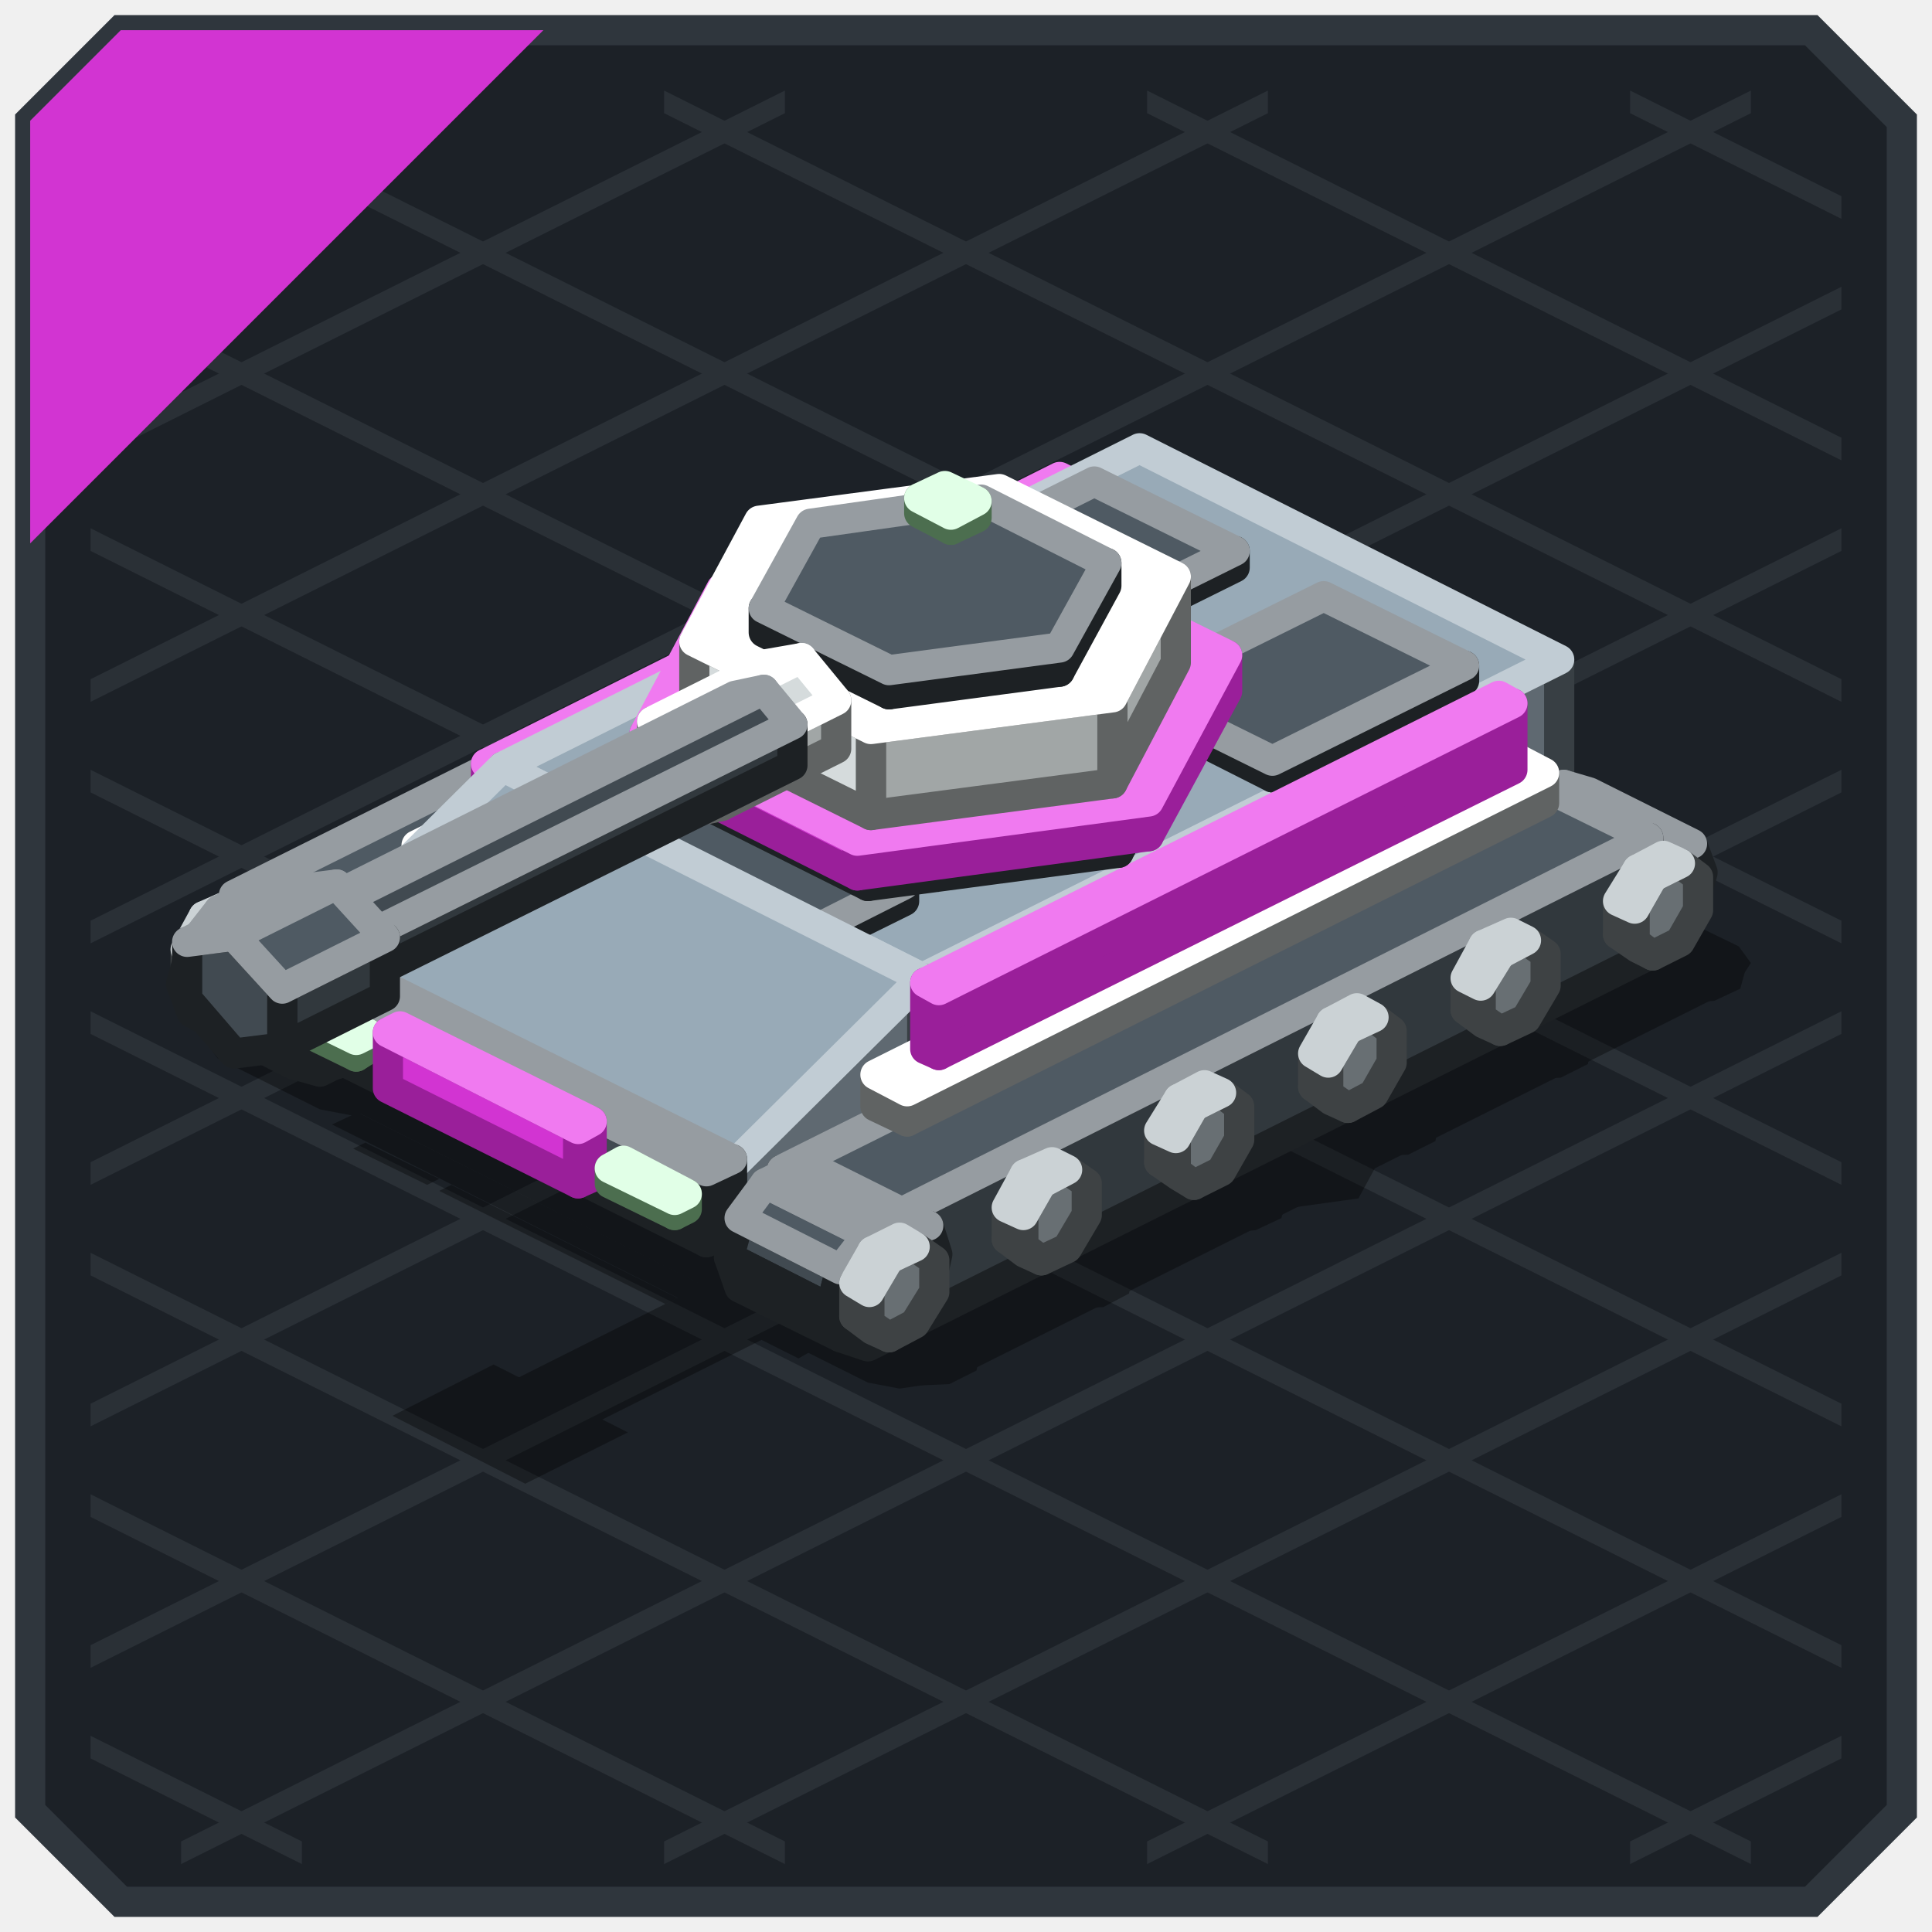
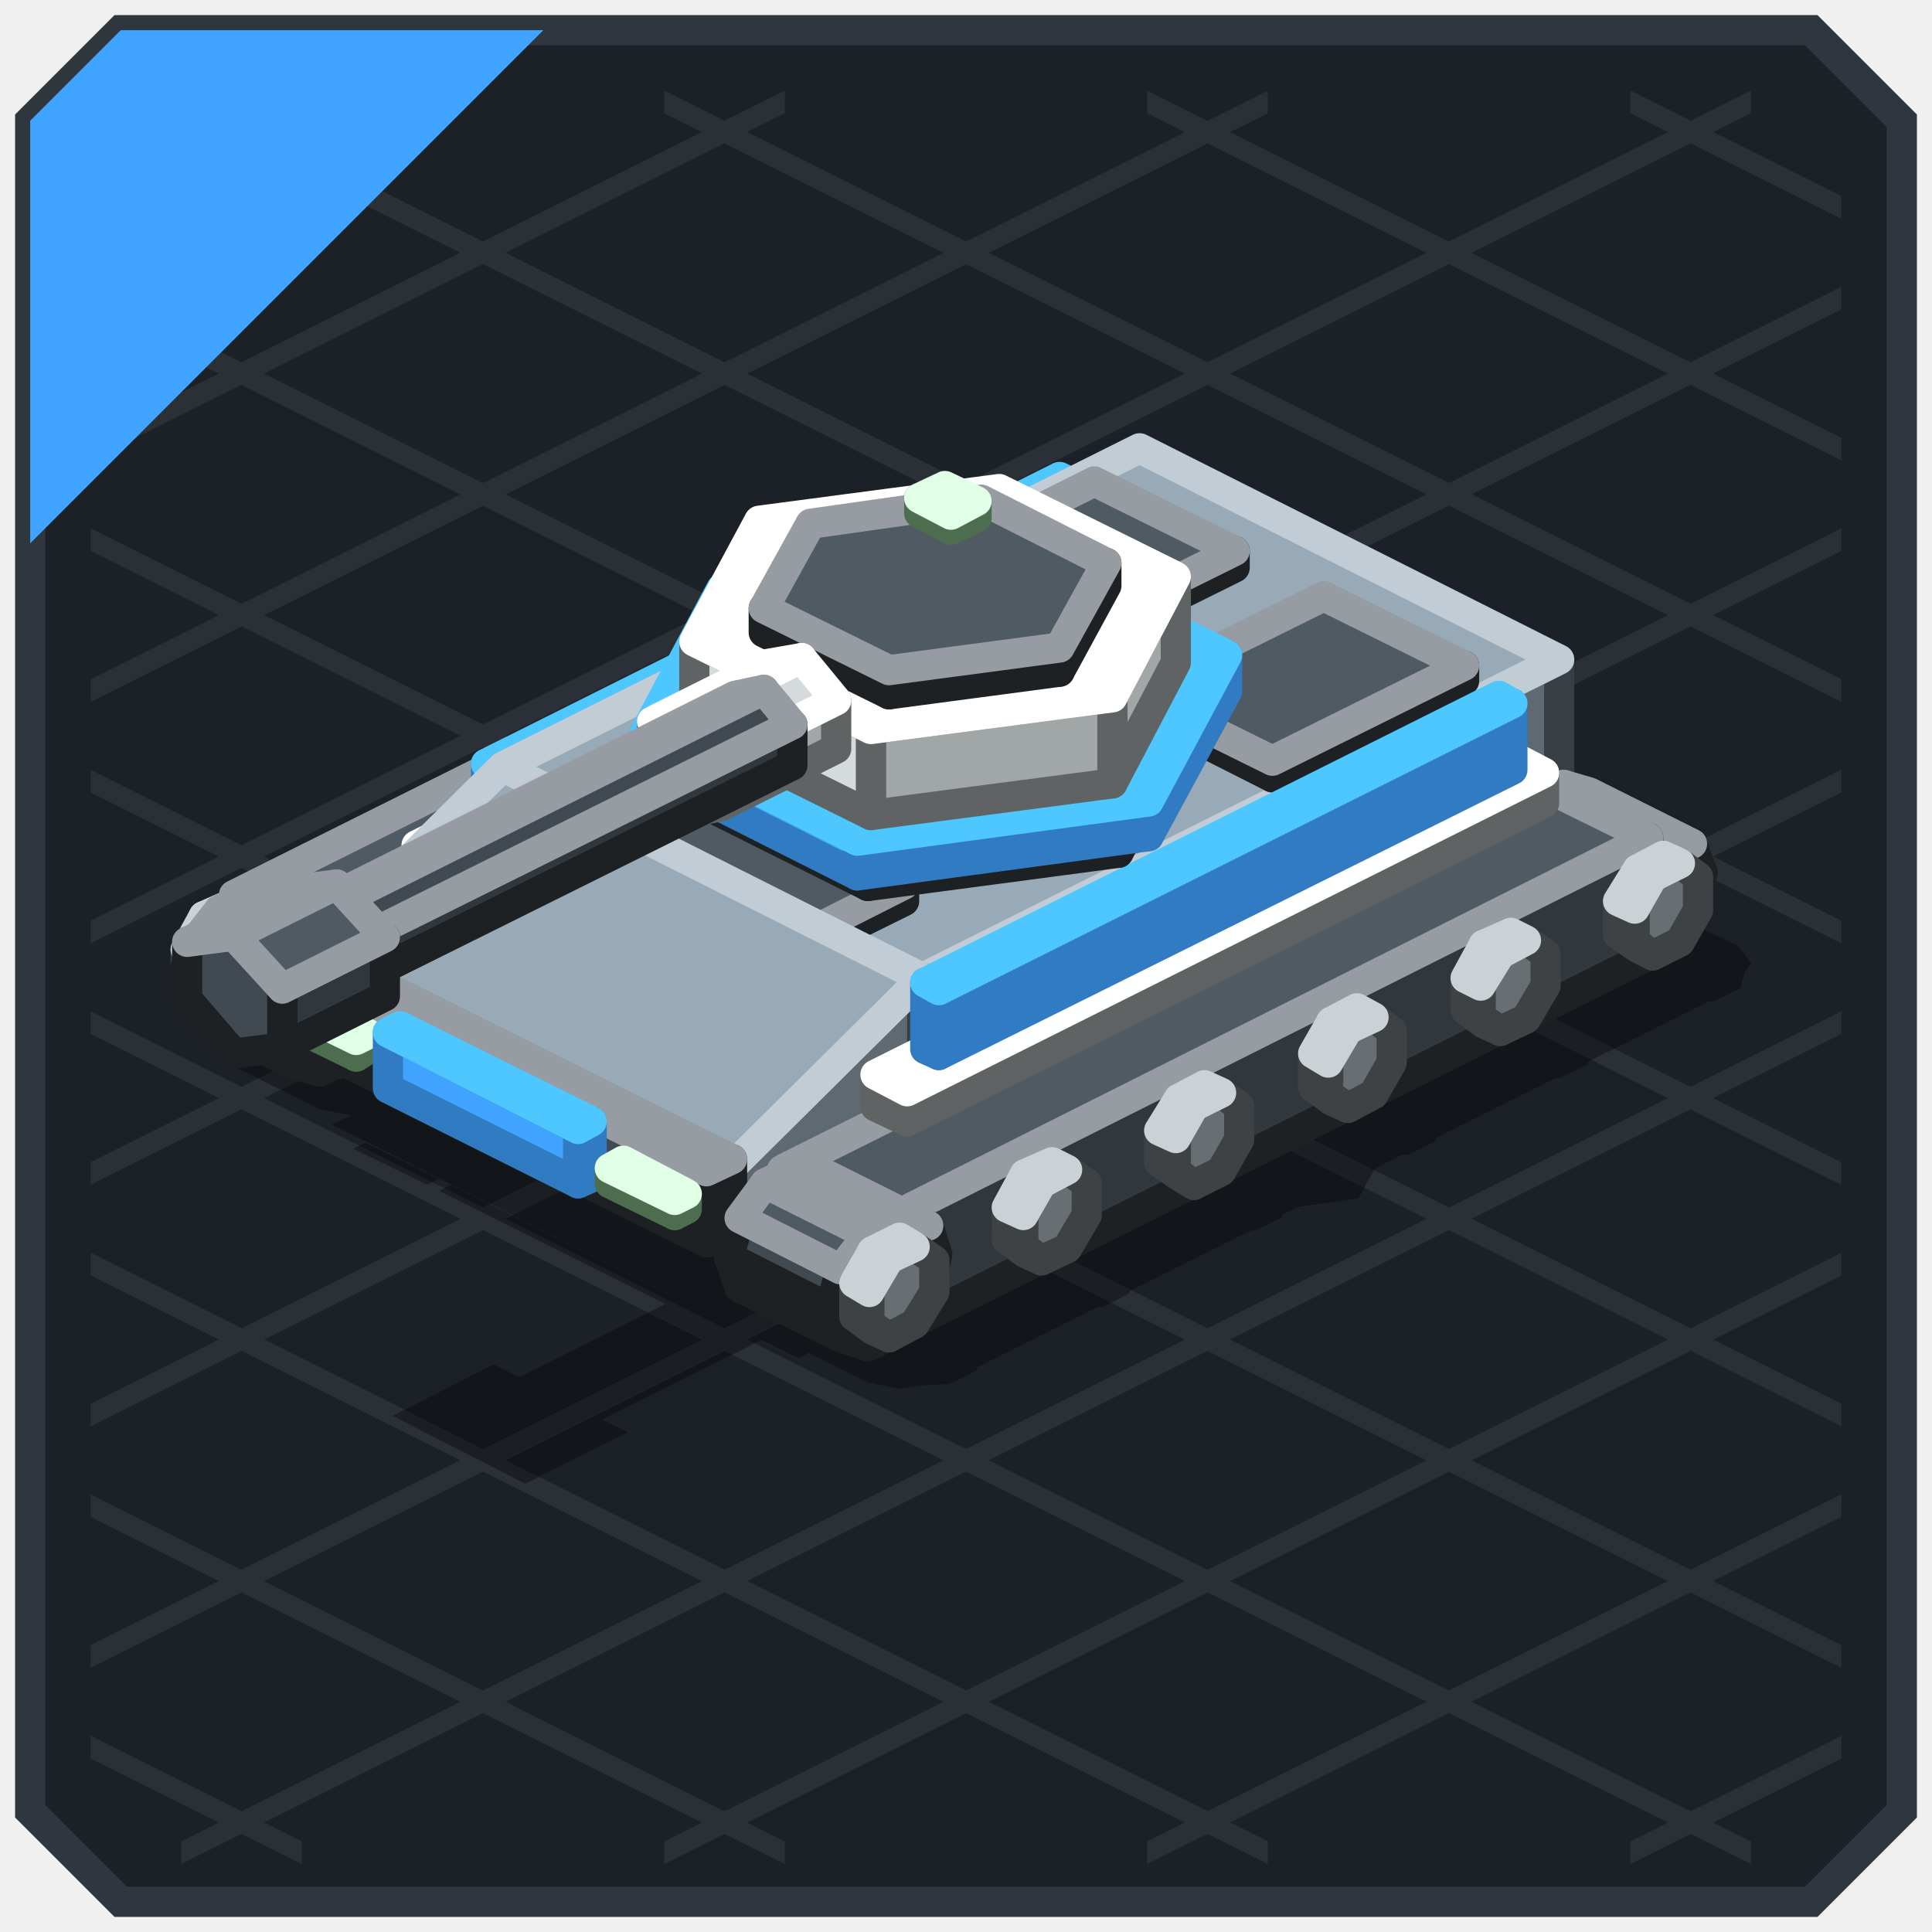
<svg xmlns="http://www.w3.org/2000/svg" width="128" height="128" viewBox="0 0 128 128">
  <g stroke-width="2">
    <polygon points="8,2 120,2 126,8 126,120 120,126 8,126 2,120 2,8" fill="#1C2127" stroke="#2F363D" />
  </g>
  <g>
    <polygon points="108,6 122,13 122,14.5 108,7.5" fill="#2A3036" />
    <polygon points="76,6 122,29 122,30.5 76,7.5" fill="#2A3036" />
    <polygon points="44,6 122,45 122,46.5 44,7.5" fill="#2A3036" />
    <polygon points="12,6 122,61 122,62.5 12,7.5" fill="#2A3036" />
    <polygon points="6,19 122,77 122,78.5 6,20.5" fill="#2A3036" />
    <polygon points="6,35 122,93 122,94.5 6,36.5" fill="#2A3036" />
    <polygon points="6,51 122,109 122,110.5 6,52.5" fill="#2A3036" />
    <polygon points="6,67 116,122 116,123.5 6,68.5" fill="#2A3036" />
    <polygon points="6,83 84,122 84,123.5 6,84.5" fill="#2A3036" />
    <polygon points="6,99 52,122 52,123.5 6,100.5" fill="#2A3036" />
    <polygon points="6,115 20,122 20,123.5 6,116.5" fill="#2A3036" />
    <polygon points="6,13 20,6 20,7.5 6,14.5" fill="#2A3036" />
    <polygon points="6,29 52,6 52,7.5 6,30.5" fill="#2A3036" />
    <polygon points="6,45 84,6 84,7.5 6,46.5" fill="#2A3036" />
    <polygon points="6,61 116,6 116,7.5 6,62.5" fill="#2A3036" />
    <polygon points="6,77 122,19 122,20.5 6,78.5" fill="#2A3036" />
    <polygon points="6,93 122,35 122,36.5 6,94.5" fill="#2A3036" />
    <polygon points="6,109 122,51 122,52.5 6,110.5" fill="#2A3036" />
    <polygon points="12,122 122,67 122,68.5 12,123.5" fill="#2A3036" />
    <polygon points="44,122 122,83 122,84.5 44,123.5" fill="#2A3036" />
    <polygon points="76,122 122,99 122,100.5 76,123.5" fill="#2A3036" />
    <polygon points="108,122 122,115 122,116.5 108,123.5" fill="#2A3036" />
  </g>
  <g>
-     <polygon points="8,2 36,2 2,36 2,8" fill="#D234D2" />
+     <polygon points="8,2 36,2 2,36 2,8" fill="#40A3FF" />
  </g>
  <g opacity="0.35">
    <polygon points="102.5,59.9 114.3,65.8 63.7,91.1 51.8,85.2" fill="#000000" />
    <polygon points="103.6,59.4 106.3,58.9 108.4,59.4 115.2,62.7 116,63.8 115.1,65.2 113,66.3 110.3,66.7 108.1,66.3 101.3,62.9 100.5,61.8 101.4,60.5" fill="#000000" />
    <polygon points="52.9,84.7 55.6,84.3 57.8,84.7 64.6,88 65.4,89.1 64.5,90.5 62.3,91.6 59.6,92 57.5,91.6 50.7,88.2 49.9,87.1 50.7,85.8" fill="#000000" />
    <polygon points="110.9,63.3 113.1,63.1 115.6,64.4 115.3,65.5 113.6,66.3 111.3,66.5 108.9,65.2 109.1,64.1" fill="#000000" />
    <polygon points="100.8,68.3 103,68.2 105.4,69.4 105.2,70.5 103.4,71.4 101.2,71.5 98.8,70.3 99,69.2" fill="#000000" />
    <polygon points="90.6,73.4 92.8,73.3 95.3,74.5 95.1,75.6 93.3,76.5 91.1,76.6 88.6,75.4 88.9,74.3" fill="#000000" />
    <polygon points="80.5,78.4 82.7,78.3 85.2,79.5 84.9,80.7 83.2,81.5 81,81.7 78.5,80.4 78.7,79.3" fill="#000000" />
    <polygon points="70.4,83.5 72.6,83.4 75,84.6 74.8,85.7 73.1,86.6 70.8,86.7 68.4,85.5 68.6,84.4" fill="#000000" />
    <polygon points="60.2,88.6 62.5,88.4 64.9,89.7 64.7,90.8 62.9,91.7 60.7,91.8 58.2,90.6 58.5,89.4" fill="#000000" />
    <polygon points="66.2,41.8 78,47.7 27.4,73 15.5,67.1" fill="#000000" />
    <polygon points="67.3,41.2 70,40.8 72.1,41.2 78.9,44.6 79.7,45.7 78.9,47 76.7,48.1 74,48.5 71.8,48.1 65,44.8 64.2,43.7 65.1,42.3" fill="#000000" />
    <polygon points="16.6,66.5 19.3,66.1 21.5,66.5 28.3,69.9 29.1,71 28.2,72.3 26,73.4 23.3,73.9 21.2,73.5 14.4,70.1 13.6,69 14.5,67.6" fill="#000000" />
    <polygon points="66.6,41.1 68.8,41 71.3,42.2 71,43.3 69.3,44.2 67,44.3 64.6,43.1 64.8,42" fill="#000000" />
    <polygon points="56.4,46.2 58.7,46 61.1,47.3 60.9,48.4 59.1,49.3 56.9,49.4 54.5,48.1 54.7,47" fill="#000000" />
    <polygon points="46.3,51.2 48.5,51.1 51,52.3 50.7,53.4 49,54.3 46.8,54.4 44.3,53.2 44.6,52.1" fill="#000000" />
    <polygon points="36.2,56.3 38.4,56.2 40.9,57.4 40.6,58.5 38.9,59.4 36.6,59.5 34.2,58.3 34.4,57.2" fill="#000000" />
    <polygon points="26.1,61.4 28.3,61.2 30.7,62.5 30.5,63.6 28.7,64.4 26.5,64.6 24.1,63.3 24.3,62.2" fill="#000000" />
    <polygon points="15.9,66.4 18.2,66.3 20.6,67.5 20.4,68.6 18.6,69.5 16.4,69.6 13.9,68.4 14.2,67.3" fill="#000000" />
    <polygon points="71.5,46.5 103.4,62.5 57,85.7 25.1,69.8" fill="#000000" />
    <polygon points="78.5,46.2 113.1,63.5 70.9,84.6 36.3,67.3" fill="#000000" />
    <polygon points="36.3,67.3 70.9,84.6 54.2,89 23.7,73.7" fill="#000000" />
    <polygon points="23.7,73.7 54.5,89.1 52.9,90 22,74.5" fill="#000000" />
    <polygon points="29.9,78.5 44.9,86 44.1,86.4 29.1,78.9" fill="#000000" />
    <polygon points="105.6,63.1 109,64.9 66.8,86 63.4,84.2" fill="#000000" />
    <polygon points="75.2,48 78.6,49.7 36.4,70.8 33,69.1" fill="#000000" />
    <polygon points="106.1,64.2 109.8,66.1 71.8,85.1 68.1,83.2" fill="#000000" />
    <polygon points="76.9,49.7 80.7,51.5 42.7,70.5 39,68.7" fill="#000000" />
    <polygon points="82.3,52.8 92.3,57.8 79.6,64.1 69.6,59.1" fill="#000000" />
    <polygon points="97.5,60.4 107.5,65.4 94.8,71.7 84.8,66.7" fill="#000000" />
    <polygon points="54.6,71 69.6,78.5 60.4,83.2 45.3,75.7" fill="#000000" />
    <polygon points="45.3,86.2 50.2,88.7 49.4,89.1 44.5,86.6" fill="#000000" />
    <polygon points="24.2,75.7 29.1,78.1 28.3,78.5 23.4,76.1" fill="#000000" />
    <polygon points="59.6,64.2 76.2,62 89.7,68.7 85.3,77.1 68.6,79.3 55.1,72.5" fill="#000000" />
    <polygon points="59,63.9 78.3,61.3 93.9,69.1 88.8,78.8 69.5,81.4 53.8,73.6" fill="#000000" />
    <polygon points="62.9,65.9 78.9,63.7 94.3,71.5 90,79.4 74.1,81.6 58.6,73.9" fill="#000000" />
    <polygon points="70.1,69.5 81.4,67.9 90.7,72.6 87.6,78.2 76.3,79.8 67,75.1" fill="#000000" />
    <polygon points="80,68.5 82.8,69.9 81.1,70.7 78.3,69.4" fill="#000000" />
    <polygon points="64.7,75.7 71.5,79 63.9,82.8 57.1,79.4" fill="#000000" />
    <polygon points="62.6,77.1 68.2,79.9 34.4,96.8 28.9,94" fill="#000000" />
    <polygon points="32.7,90.4 41.6,94.9 34.8,98.3 26,93.8" fill="#000000" />
  </g>
  <g stroke-width="2" stroke-linejoin="round">
    <polygon points="64,38.1 64,40.2 62.9,39.7 62.9,37.6" fill="#8A9398" stroke="#3E4244" />
    <polygon points="64,40.2 65.2,41.1 64.1,40.6 62.9,39.7" fill="#686F73" stroke="#3E4244" />
    <polygon points="65.2,36 64,38.1 64,40.2 65.2,41.1 67,40.3 68.2,38.1 68.2,36 67,35.1" fill="#686F73" stroke="#3E4244" />
    <polygon points="65.2,36 64,38.1 62.9,37.6 64.1,35.4" fill="#A8B3B9" stroke="#CBD2D5" />
    <polygon points="67,35.1 65.2,36 64.1,35.4 65.9,34.6" fill="#A8B3B9" stroke="#CBD2D5" />
    <polygon points="70.1,40.6 69.4,43.2 62.6,39.9 63.3,37.2" fill="#414A51" stroke="#1D2124" />
    <polygon points="69.4,43.2 70.1,45.2 63.3,41.8 62.6,39.9" fill="#414A51" stroke="#1D2124" />
    <polygon points="71.8,38.3 70.1,40.6 69.4,43.2 70.1,45.2 71.8,45.7 74,44.6 75.8,42.3 76.5,39.7 75.8,37.7 74,37.2" fill="#31383D" stroke="#1D2124" />
    <polygon points="71.8,38.3 70.1,40.6 63.3,37.2 65.1,34.9" fill="#4F5A63" stroke="#969CA1" />
    <polygon points="75.8,37.7 74,37.2 67.3,33.8 69.1,34.4" fill="#414A51" stroke="#969CA1" />
    <polygon points="74,37.2 71.8,38.3 65.1,34.9 67.3,33.8" fill="#4F5A63" stroke="#969CA1" />
    <polygon points="53.8,43.2 53.8,45.3 52.8,44.8 52.8,42.6" fill="#8A9398" stroke="#3E4244" />
    <polygon points="53.8,45.3 55.1,46.2 54,45.7 52.8,44.8" fill="#686F73" stroke="#3E4244" />
    <polygon points="55.1,41 53.8,43.2 53.8,45.3 55.1,46.2 56.8,45.3 58.1,43.2 58.1,41 56.8,40.1" fill="#686F73" stroke="#3E4244" />
    <polygon points="55.1,41 53.8,43.2 52.8,42.6 54,40.5" fill="#A8B3B9" stroke="#CBD2D5" />
    <polygon points="56.8,40.1 55.1,41 54,40.5 55.8,39.6" fill="#A8B3B9" stroke="#CBD2D5" />
    <polygon points="43.7,48.2 43.7,50.4 42.7,49.8 42.7,47.7" fill="#8A9398" stroke="#3E4244" />
    <polygon points="43.7,50.4 45,51.3 43.9,50.7 42.7,49.8" fill="#686F73" stroke="#3E4244" />
    <polygon points="45,46.1 43.7,48.2 43.7,50.4 45,51.3 46.7,50.4 47.9,48.2 47.9,46.1 46.7,45.2" fill="#686F73" stroke="#3E4244" />
    <polygon points="45,46.1 43.7,48.2 42.7,47.7 43.9,45.6" fill="#A8B3B9" stroke="#CBD2D5" />
    <polygon points="46.7,45.2 45,46.1 43.9,45.6 45.6,44.7" fill="#A8B3B9" stroke="#CBD2D5" />
    <polygon points="33.6,53.3 33.6,55.4 32.5,54.9 32.5,52.8" fill="#8A9398" stroke="#3E4244" />
    <polygon points="33.6,55.4 34.8,56.3 33.8,55.8 32.5,54.9" fill="#686F73" stroke="#3E4244" />
    <polygon points="34.8,51.2 33.6,53.3 33.6,55.4 34.8,56.3 36.6,55.4 37.8,53.3 37.8,51.2 36.6,50.3" fill="#686F73" stroke="#3E4244" />
    <polygon points="34.8,51.2 33.6,53.3 32.5,52.8 33.8,50.6" fill="#A8B3B9" stroke="#CBD2D5" />
    <polygon points="36.6,50.3 34.8,51.2 33.8,50.6 35.5,49.7" fill="#A8B3B9" stroke="#CBD2D5" />
    <polygon points="23.5,58.3 23.5,60.5 22.4,60 22.4,57.8" fill="#8A9398" stroke="#3E4244" />
    <polygon points="23.5,60.5 24.7,61.4 23.6,60.9 22.4,60" fill="#686F73" stroke="#3E4244" />
    <polygon points="24.7,56.2 23.5,58.3 23.5,60.5 24.7,61.4 26.4,60.5 27.7,58.4 27.7,56.2 26.4,55.3" fill="#686F73" stroke="#3E4244" />
    <polygon points="24.7,56.2 23.5,58.3 22.4,57.8 23.6,55.7" fill="#A8B3B9" stroke="#CBD2D5" />
    <polygon points="26.4,55.3 24.7,56.2 23.6,55.7 25.4,54.8" fill="#A8B3B9" stroke="#CBD2D5" />
    <polygon points="13.3,63.4 13.3,65.5 12.3,65 12.3,62.9" fill="#8A9398" stroke="#3E4244" />
    <polygon points="13.3,65.5 14.6,66.4 13.5,65.9 12.3,65" fill="#686F73" stroke="#3E4244" />
    <polygon points="14.6,61.3 13.3,63.4 13.3,65.5 14.6,66.4 16.3,65.6 17.6,63.4 17.6,61.3 16.3,60.4" fill="#686F73" stroke="#3E4244" />
    <polygon points="14.6,61.3 13.3,63.4 12.3,62.9 13.5,60.7" fill="#A8B3B9" stroke="#CBD2D5" />
    <polygon points="16.3,60.4 14.6,61.3 13.5,60.7 15.3,59.9" fill="#A8B3B9" stroke="#CBD2D5" />
    <polygon points="72.9,45.2 22.3,70.5 22.3,62.7 72.9,37.4" fill="#31383D" stroke="#1D2124" />
    <polygon points="22.3,70.5 15.5,67.1 15.5,59.3 22.3,62.7" fill="#414A51" stroke="#1D2124" />
    <polygon points="15.5,59.3 66.2,34 72.9,37.4 22.3,62.7" fill="#4F5A63" stroke="#969CA1" />
    <polygon points="19.4,65.9 18.8,68.5 12,65.2 12.7,62.6" fill="#414A51" stroke="#1D2124" />
    <polygon points="18.8,68.5 19.4,70.5 12.7,67.1 12,65.2" fill="#414A51" stroke="#1D2124" />
    <polygon points="21.2,63.6 19.4,65.9 18.8,68.5 19.4,70.5 21.2,71 23.4,69.9 25.2,67.6 25.8,65 25.2,63.1 23.4,62.5" fill="#31383D" stroke="#1D2124" />
    <polygon points="21.2,63.6 19.4,65.9 12.7,62.6 14.5,60.3" fill="#4F5A63" stroke="#969CA1" />
    <polygon points="25.2,63.1 23.4,62.5 16.6,59.2 18.4,59.7" fill="#414A51" stroke="#969CA1" />
    <polygon points="23.4,62.5 21.2,63.6 14.5,60.3 16.6,59.2" fill="#4F5A63" stroke="#969CA1" />
    <polygon points="100.4,59.9 53.9,83.1 53.9,79.5 100.4,56.3" fill="#31383D" stroke="#1D2124" />
    <polygon points="53.9,83.1 24.4,68.4 24.4,64.8 53.9,79.5" fill="#414A51" stroke="#1D2124" />
    <polygon points="24.4,64.8 70.8,41.6 100.4,56.3 53.9,79.5" fill="#4F5A63" stroke="#969CA1" />
    <polygon points="71.9,38 29.7,59.1 29.7,57.1 71.9,36" fill="#A1A6A6" stroke="#606363" />
    <polygon points="29.7,59.1 27.6,58.1 27.6,56 29.7,57.1" fill="#D5DBDC" stroke="#606363" />
    <polygon points="27.6,56 69.8,34.9 71.9,36 29.7,57.1" fill="#FFFFFF" stroke="#FFFFFF" />
-     <polygon points="71,36.4 33.1,55.4 33.1,51 71,32" fill="#9A1F9A" stroke="#9A1F9A" />
-     <polygon points="33.1,55.4 32.2,55 32.2,50.6 33.1,51" fill="#D234D2" stroke="#9A1F9A" />
-     <polygon points="32.2,50.6 70.2,31.6 71,32 33.1,51" fill="#F07AF0" stroke="#F07AF0" />
+     <polygon points="71,36.4 33.1,55.4 33.1,51 71,32" fill="#307BC1" stroke="#307BC1" />
+     <polygon points="33.1,55.4 32.2,55 32.2,50.6 33.1,51" fill="#40A3FF" stroke="#307BC1" />
+     <polygon points="32.2,50.6 70.2,31.6 71,32 33.1,51" fill="#4EC7FF" stroke="#4EC7FF" />
    <polygon points="103.3,54 61.1,75.1 61.1,64.8 103.3,43.7" fill="#5F6971" stroke="#383F44" />
    <polygon points="61.1,75.1 33.3,61.2 33.3,50.8 61.1,64.8" fill="#7D8B96" stroke="#383F44" />
    <polygon points="33.3,50.8 75.5,29.7 103.3,43.7 61.1,64.8" fill="#98AAB7" stroke="#C1CCD4" />
    <polygon points="81.8,37.6 69.1,43.9 69.1,42.8 81.8,36.5" fill="#31383D" stroke="#1D2124" />
    <polygon points="69.1,43.9 59.9,39.2 59.9,38.2 69.1,42.8" fill="#414A51" stroke="#1D2124" />
    <polygon points="59.9,38.2 72.5,31.9 81.8,36.5 69.1,42.8" fill="#4F5A63" stroke="#969CA1" />
    <polygon points="106.4,58.8 105.7,61.4 98.9,58 99.6,55.4" fill="#414A51" stroke="#1D2124" />
    <polygon points="105.7,61.4 106.4,63.3 99.6,59.9 98.9,58" fill="#414A51" stroke="#1D2124" />
    <polygon points="108.1,56.5 106.4,58.8 105.7,61.4 106.4,63.3 108.1,63.8 110.3,62.7 112.1,60.4 112.8,57.8 112.1,55.9 110.3,55.4" fill="#31383D" stroke="#1D2124" />
    <polygon points="108.1,56.5 106.4,58.8 99.6,55.4 101.4,53.1" fill="#4F5A63" stroke="#969CA1" />
    <polygon points="112.1,55.9 110.3,55.4 103.6,52 105.3,52.5" fill="#414A51" stroke="#969CA1" />
    <polygon points="110.3,55.4 108.1,56.5 101.4,53.1 103.6,52" fill="#4F5A63" stroke="#969CA1" />
    <polygon points="97,45.1 84.3,51.5 84.3,50.4 97,44.1" fill="#31383D" stroke="#1D2124" />
    <polygon points="84.3,51.5 75,46.8 75,45.8 84.3,50.4" fill="#414A51" stroke="#1D2124" />
    <polygon points="75,45.8 87.7,39.5 97,44.1 84.3,50.4" fill="#4F5A63" stroke="#969CA1" />
    <polygon points="59.9,59.7 50.6,64.3 50.6,63.3 59.9,58.6" fill="#31383D" stroke="#1D2124" />
    <polygon points="50.6,64.3 36.2,57.1 36.2,56.1 50.6,63.3" fill="#414A51" stroke="#1D2124" />
    <polygon points="36.2,56.1 45.5,51.5 59.9,58.6 50.6,63.3" fill="#4F5A63" stroke="#969CA1" />
    <polygon points="61.1,75.1 48.5,81.4 48.5,77.3 61.1,64.8" fill="#5F6971" stroke="#383F44" />
    <polygon points="48.5,81.4 20.6,67.5 20.6,63.4 48.5,77.3" fill="#7D8B96" stroke="#383F44" />
    <polygon points="20.6,63.4 33.3,50.8 61.1,64.8 48.5,77.3" fill="#98AAB7" stroke="#C1CCD4" />
    <polygon points="109.2,63.3 58.6,88.6 58.6,80.9 109.2,55.5" fill="#31383D" stroke="#1D2124" />
    <polygon points="58.6,88.6 51.8,85.2 51.8,77.5 58.6,80.9" fill="#414A51" stroke="#1D2124" />
    <polygon points="51.8,77.5 102.5,52.2 109.2,55.5 58.6,80.9" fill="#4F5A63" stroke="#969CA1" />
    <polygon points="108.3,60.2 108.3,62.4 107.2,61.9 107.2,59.7" fill="#8A9398" stroke="#3E4244" />
    <polygon points="108.3,62.4 109.5,63.3 108.5,62.8 107.2,61.9" fill="#686F73" stroke="#3E4244" />
    <polygon points="109.5,58.1 108.3,60.2 108.3,62.4 109.5,63.3 111.3,62.4 112.5,60.3 112.5,58.1 111.3,57.2" fill="#686F73" stroke="#3E4244" />
    <polygon points="109.5,58.1 108.3,60.2 107.2,59.7 108.5,57.6" fill="#A8B3B9" stroke="#CBD2D5" />
    <polygon points="111.3,57.2 109.5,58.1 108.5,57.6 110.2,56.7" fill="#A8B3B9" stroke="#CBD2D5" />
    <polygon points="98.1,65.3 98.1,67.4 97.1,66.9 97.1,64.8" fill="#8A9398" stroke="#3E4244" />
    <polygon points="98.1,67.4 99.4,68.3 98.3,67.8 97.1,66.9" fill="#686F73" stroke="#3E4244" />
    <polygon points="99.4,63.2 98.1,65.3 98.1,67.4 99.4,68.3 101.1,67.5 102.4,65.3 102.4,63.2 101.1,62.3" fill="#686F73" stroke="#3E4244" />
    <polygon points="99.4,63.2 98.1,65.3 97.1,64.8 98.3,62.6" fill="#A8B3B9" stroke="#CBD2D5" />
    <polygon points="101.1,62.3 99.4,63.2 98.3,62.6 100.1,61.8" fill="#A8B3B9" stroke="#CBD2D5" />
    <polygon points="102.3,53.2 60.1,74.3 60.1,72.3 102.3,51.2" fill="#A1A6A6" stroke="#606363" />
    <polygon points="60.1,74.3 58,73.3 58,71.2 60.1,72.3" fill="#D5DBDC" stroke="#606363" />
    <polygon points="58,71.2 100.2,50.1 102.3,51.2 60.1,72.3" fill="#FFFFFF" stroke="#FFFFFF" />
-     <polygon points="100.2,51 62.2,69.9 62.2,65.6 100.2,46.6" fill="#9A1F9A" stroke="#9A1F9A" />
-     <polygon points="62.2,69.9 61.3,69.5 61.3,65.1 62.2,65.6" fill="#D234D2" stroke="#9A1F9A" />
-     <polygon points="61.3,65.1 99.3,46.1 100.2,46.6 62.2,65.6" fill="#F07AF0" stroke="#F07AF0" />
+     <polygon points="100.2,51 62.2,69.9 62.2,65.6 100.2,46.6" fill="#307BC1" stroke="#307BC1" />
+     <polygon points="62.2,69.9 61.3,69.5 61.3,65.1 62.2,65.6" fill="#40A3FF" stroke="#307BC1" />
+     <polygon points="61.3,65.1 99.3,46.1 100.2,46.6 62.2,65.6" fill="#4EC7FF" stroke="#4EC7FF" />
    <polygon points="88,70.4 88,72.5 87,72 87,69.8" fill="#8A9398" stroke="#3E4244" />
    <polygon points="88,72.5 89.3,73.4 88.2,72.9 87,72" fill="#686F73" stroke="#3E4244" />
    <polygon points="89.3,68.2 88,70.4 88,72.5 89.3,73.4 91,72.5 92.2,70.4 92.2,68.3 91,67.4" fill="#686F73" stroke="#3E4244" />
    <polygon points="89.3,68.2 88,70.4 87,69.8 88.2,67.7" fill="#A8B3B9" stroke="#CBD2D5" />
    <polygon points="91,67.4 89.3,68.2 88.2,67.7 89.9,66.8" fill="#A8B3B9" stroke="#CBD2D5" />
    <polygon points="77.9,75.4 77.9,77.6 76.8,77 76.8,74.9" fill="#8A9398" stroke="#3E4244" />
    <polygon points="77.9,77.6 79.1,78.5 78.1,77.9 76.8,77" fill="#686F73" stroke="#3E4244" />
    <polygon points="79.1,73.3 77.9,75.4 77.9,77.6 79.1,78.5 80.9,77.6 82.1,75.5 82.1,73.3 80.9,72.4" fill="#686F73" stroke="#3E4244" />
    <polygon points="79.1,73.3 77.9,75.4 76.8,74.9 78.1,72.8" fill="#A8B3B9" stroke="#CBD2D5" />
    <polygon points="80.9,72.4 79.1,73.3 78.1,72.8 79.8,71.9" fill="#A8B3B9" stroke="#CBD2D5" />
    <polygon points="48.5,81.4 46.8,82.3 46.8,77.6 48.5,76.8" fill="#31383D" stroke="#1D2124" />
    <polygon points="46.8,82.3 18.9,68.4 18.9,63.7 46.8,77.6" fill="#414A51" stroke="#1D2124" />
    <polygon points="18.9,63.7 20.6,62.9 48.5,76.8 46.8,77.6" fill="#4F5A63" stroke="#969CA1" />
    <polygon points="24.4,69.5 23.6,70 23.6,68.9 24.4,68.5" fill="#7FB985" stroke="#4C6E4F" />
    <polygon points="23.6,70 19.3,67.9 19.3,66.8 23.6,68.9" fill="#A8F5B0" stroke="#4C6E4F" />
    <polygon points="19.3,66.8 20.2,66.4 24.4,68.5 23.6,68.9" fill="#CDFFD7" stroke="#E1FFE7" />
-     <polygon points="39.2,78 38.3,78.4 38.3,74.8 39.2,74.3" fill="#9A1F9A" stroke="#9A1F9A" />
-     <polygon points="38.3,78.4 25.7,72.1 25.7,68.4 38.3,74.8" fill="#D234D2" stroke="#9A1F9A" />
-     <polygon points="25.7,68.4 26.5,68 39.2,74.3 38.3,74.8" fill="#F07AF0" stroke="#F07AF0" />
+     <polygon points="39.2,78 38.3,78.4 38.3,74.8 39.2,74.3" fill="#307BC1" stroke="#307BC1" />
+     <polygon points="38.3,78.4 25.7,72.1 25.7,68.4 38.3,74.8" fill="#40A3FF" stroke="#307BC1" />
+     <polygon points="25.7,68.4 26.5,68 39.2,74.3 38.3,74.8" fill="#4EC7FF" stroke="#4EC7FF" />
    <polygon points="67.8,80.5 67.8,82.6 66.7,82.1 66.7,80" fill="#8A9398" stroke="#3E4244" />
    <polygon points="67.8,82.6 69,83.5 67.9,83 66.7,82.1" fill="#686F73" stroke="#3E4244" />
    <polygon points="69,78.4 67.8,80.5 67.8,82.6 69,83.5 70.7,82.7 72,80.5 72,78.4 70.7,77.5" fill="#686F73" stroke="#3E4244" />
    <polygon points="69,78.4 67.8,80.5 66.7,80 67.9,77.8" fill="#A8B3B9" stroke="#CBD2D5" />
    <polygon points="70.7,77.5 69,78.4 67.9,77.8 69.7,77" fill="#A8B3B9" stroke="#CBD2D5" />
    <polygon points="45.5,80.1 44.7,80.5 44.7,79.5 45.5,79.1" fill="#7FB985" stroke="#4C6E4F" />
    <polygon points="44.7,80.5 40.4,78.4 40.4,77.4 44.7,79.5" fill="#A8F5B0" stroke="#4C6E4F" />
    <polygon points="40.4,77.4 41.3,76.9 45.5,79.1 44.7,79.5" fill="#CDFFD7" stroke="#E1FFE7" />
    <polygon points="55.7,84.1 55,86.7 48.3,83.3 49,80.7" fill="#414A51" stroke="#1D2124" />
    <polygon points="55,86.7 55.7,88.6 49,85.3 48.3,83.3" fill="#414A51" stroke="#1D2124" />
    <polygon points="57.5,81.8 55.7,84.1 55,86.7 55.7,88.6 57.5,89.2 59.7,88.1 61.5,85.8 62.1,83.1 61.5,81.2 59.7,80.7" fill="#31383D" stroke="#1D2124" />
    <polygon points="57.5,81.8 55.7,84.1 49,80.7 50.7,78.4" fill="#4F5A63" stroke="#969CA1" />
    <polygon points="61.5,81.2 59.7,80.7 52.9,77.3 54.7,77.8" fill="#414A51" stroke="#969CA1" />
    <polygon points="59.7,80.7 57.5,81.8 50.7,78.4 52.9,77.3" fill="#4F5A63" stroke="#969CA1" />
    <polygon points="57.6,85.6 57.6,87.7 56.6,87.2 56.6,85" fill="#8A9398" stroke="#3E4244" />
    <polygon points="57.6,87.7 58.9,88.6 57.8,88.1 56.6,87.2" fill="#686F73" stroke="#3E4244" />
    <polygon points="58.9,83.4 57.6,85.6 57.6,87.7 58.9,88.6 60.6,87.7 61.9,85.6 61.9,83.5 60.6,82.6" fill="#686F73" stroke="#3E4244" />
    <polygon points="58.9,83.4 57.6,85.6 56.6,85 57.8,82.9" fill="#A8B3B9" stroke="#CBD2D5" />
    <polygon points="60.6,82.6 58.9,83.4 57.8,82.9 59.6,82" fill="#A8B3B9" stroke="#CBD2D5" />
    <polygon points="78.6,48.2 74.1,56.5 74.1,54.4 78.6,46.1" fill="#31383D" stroke="#1D2124" />
    <polygon points="74.1,56.5 57.5,58.7 57.5,56.7 74.1,54.4" fill="#31383D" stroke="#1D2124" />
    <polygon points="57.5,58.7 45.3,52.6 45.3,50.6 57.5,56.7" fill="#414A51" stroke="#1D2124" />
    <polygon points="45.3,50.6 49.8,42.3 66.4,40 78.6,46.1 74.1,54.4 57.5,56.7" fill="#4F5A63" stroke="#969CA1" />
-     <polygon points="81.3,45.8 76.1,55.4 76.1,53.1 81.3,43.4" fill="#9A1F9A" stroke="#9A1F9A" />
-     <polygon points="76.1,55.4 56.8,58 56.8,55.7 76.1,53.1" fill="#9A1F9A" stroke="#9A1F9A" />
-     <polygon points="56.8,58 42.7,50.9 42.7,48.6 56.8,55.7" fill="#D234D2" stroke="#9A1F9A" />
-     <polygon points="42.7,48.6 47.8,39 67.1,36.4 81.3,43.4 76.1,53.1 56.8,55.7" fill="#F07AF0" stroke="#F07AF0" />
+     <polygon points="81.3,45.8 76.1,55.4 76.1,53.1 81.3,43.4" fill="#307BC1" stroke="#307BC1" />
+     <polygon points="76.1,55.4 56.8,58 56.8,55.7 76.1,53.1" fill="#307BC1" stroke="#307BC1" />
+     <polygon points="56.8,58 42.7,50.9 42.7,48.6 56.8,55.7" fill="#40A3FF" stroke="#307BC1" />
+     <polygon points="42.7,48.6 47.8,39 67.1,36.4 81.3,43.4 76.1,53.1 56.8,55.7" fill="#4EC7FF" stroke="#4EC7FF" />
    <polygon points="77.9,43.9 73.7,51.9 73.7,46.2 77.9,38.2" fill="#A1A6A6" stroke="#606363" />
    <polygon points="73.7,51.9 57.7,54 57.7,48.3 73.7,46.2" fill="#A1A6A6" stroke="#606363" />
    <polygon points="57.7,54 46,48.2 46,42.5 57.7,48.3" fill="#D5DBDC" stroke="#606363" />
    <polygon points="46,42.5 50.3,34.5 66.2,32.4 77.9,38.2 73.7,46.2 57.7,48.3" fill="#FFFFFF" stroke="#FFFFFF" />
    <polygon points="73.3,38.8 70.2,44.5 70.2,42.9 73.3,37.3" fill="#31383D" stroke="#1D2124" />
    <polygon points="70.2,44.5 58.9,46 58.9,44.4 70.2,42.9" fill="#31383D" stroke="#1D2124" />
    <polygon points="58.9,46 50.6,41.9 50.6,40.3 58.9,44.4" fill="#414A51" stroke="#1D2124" />
    <polygon points="50.6,40.3 53.7,34.7 65,33.1 73.3,37.3 70.2,42.9 58.9,44.4" fill="#4F5A63" stroke="#969CA1" />
    <polygon points="64.7,34.3 63,35.1 63,34.1 64.7,33.2" fill="#7FB985" stroke="#4C6E4F" />
    <polygon points="63,35.1 60.9,34 60.9,33 63,34.1" fill="#A8F5B0" stroke="#4C6E4F" />
    <polygon points="60.9,33 62.6,32.2 64.7,33.2 63,34.1" fill="#CDFFD7" stroke="#E1FFE7" />
    <polygon points="55.4,46.4 55.4,49.6 47.8,53.4 47.8,50.2" fill="#A1A6A6" stroke="#606363" />
    <polygon points="43.2,47.8 45.5,47.4 47.8,50.2 47.8,53.4 45.5,53.9 43.2,51.1" fill="#D5DBDC" stroke="#606363" />
    <polygon points="50.8,44 53.1,43.6 45.5,47.4 43.2,47.8" fill="#FFFFFF" stroke="#FFFFFF" />
    <polygon points="53.1,43.6 55.4,46.4 47.8,50.2 45.5,47.4" fill="#D5DBDC" stroke="#FFFFFF" />
    <polygon points="52.5,48 52.5,50.7 18.7,67.5 18.7,64.8" fill="#31383D" stroke="#1D2124" />
    <polygon points="14.9,63 16.8,62.6 18.7,64.8 18.7,67.5 16.8,67.9 14.9,65.6" fill="#414A51" stroke="#1D2124" />
    <polygon points="48.7,46.1 50.6,45.7 16.8,62.6 14.9,63" fill="#4F5A63" stroke="#969CA1" />
    <polygon points="50.6,45.7 52.5,48 18.7,64.8 16.8,62.6" fill="#414A51" stroke="#969CA1" />
    <polygon points="25.5,62.1 25.5,66 18.7,69.4 18.7,65.5" fill="#31383D" stroke="#1D2124" />
    <polygon points="12.4,62.4 15.5,62 18.7,65.5 18.7,69.4 15.5,69.8 12.4,66.2" fill="#414A51" stroke="#1D2124" />
    <polygon points="19.1,59 22.3,58.6 15.5,62 12.4,62.4" fill="#4F5A63" stroke="#969CA1" />
    <polygon points="22.3,58.6 25.5,62.1 18.7,65.5 15.5,62" fill="#4F5A63" stroke="#969CA1" />
  </g>
</svg>
